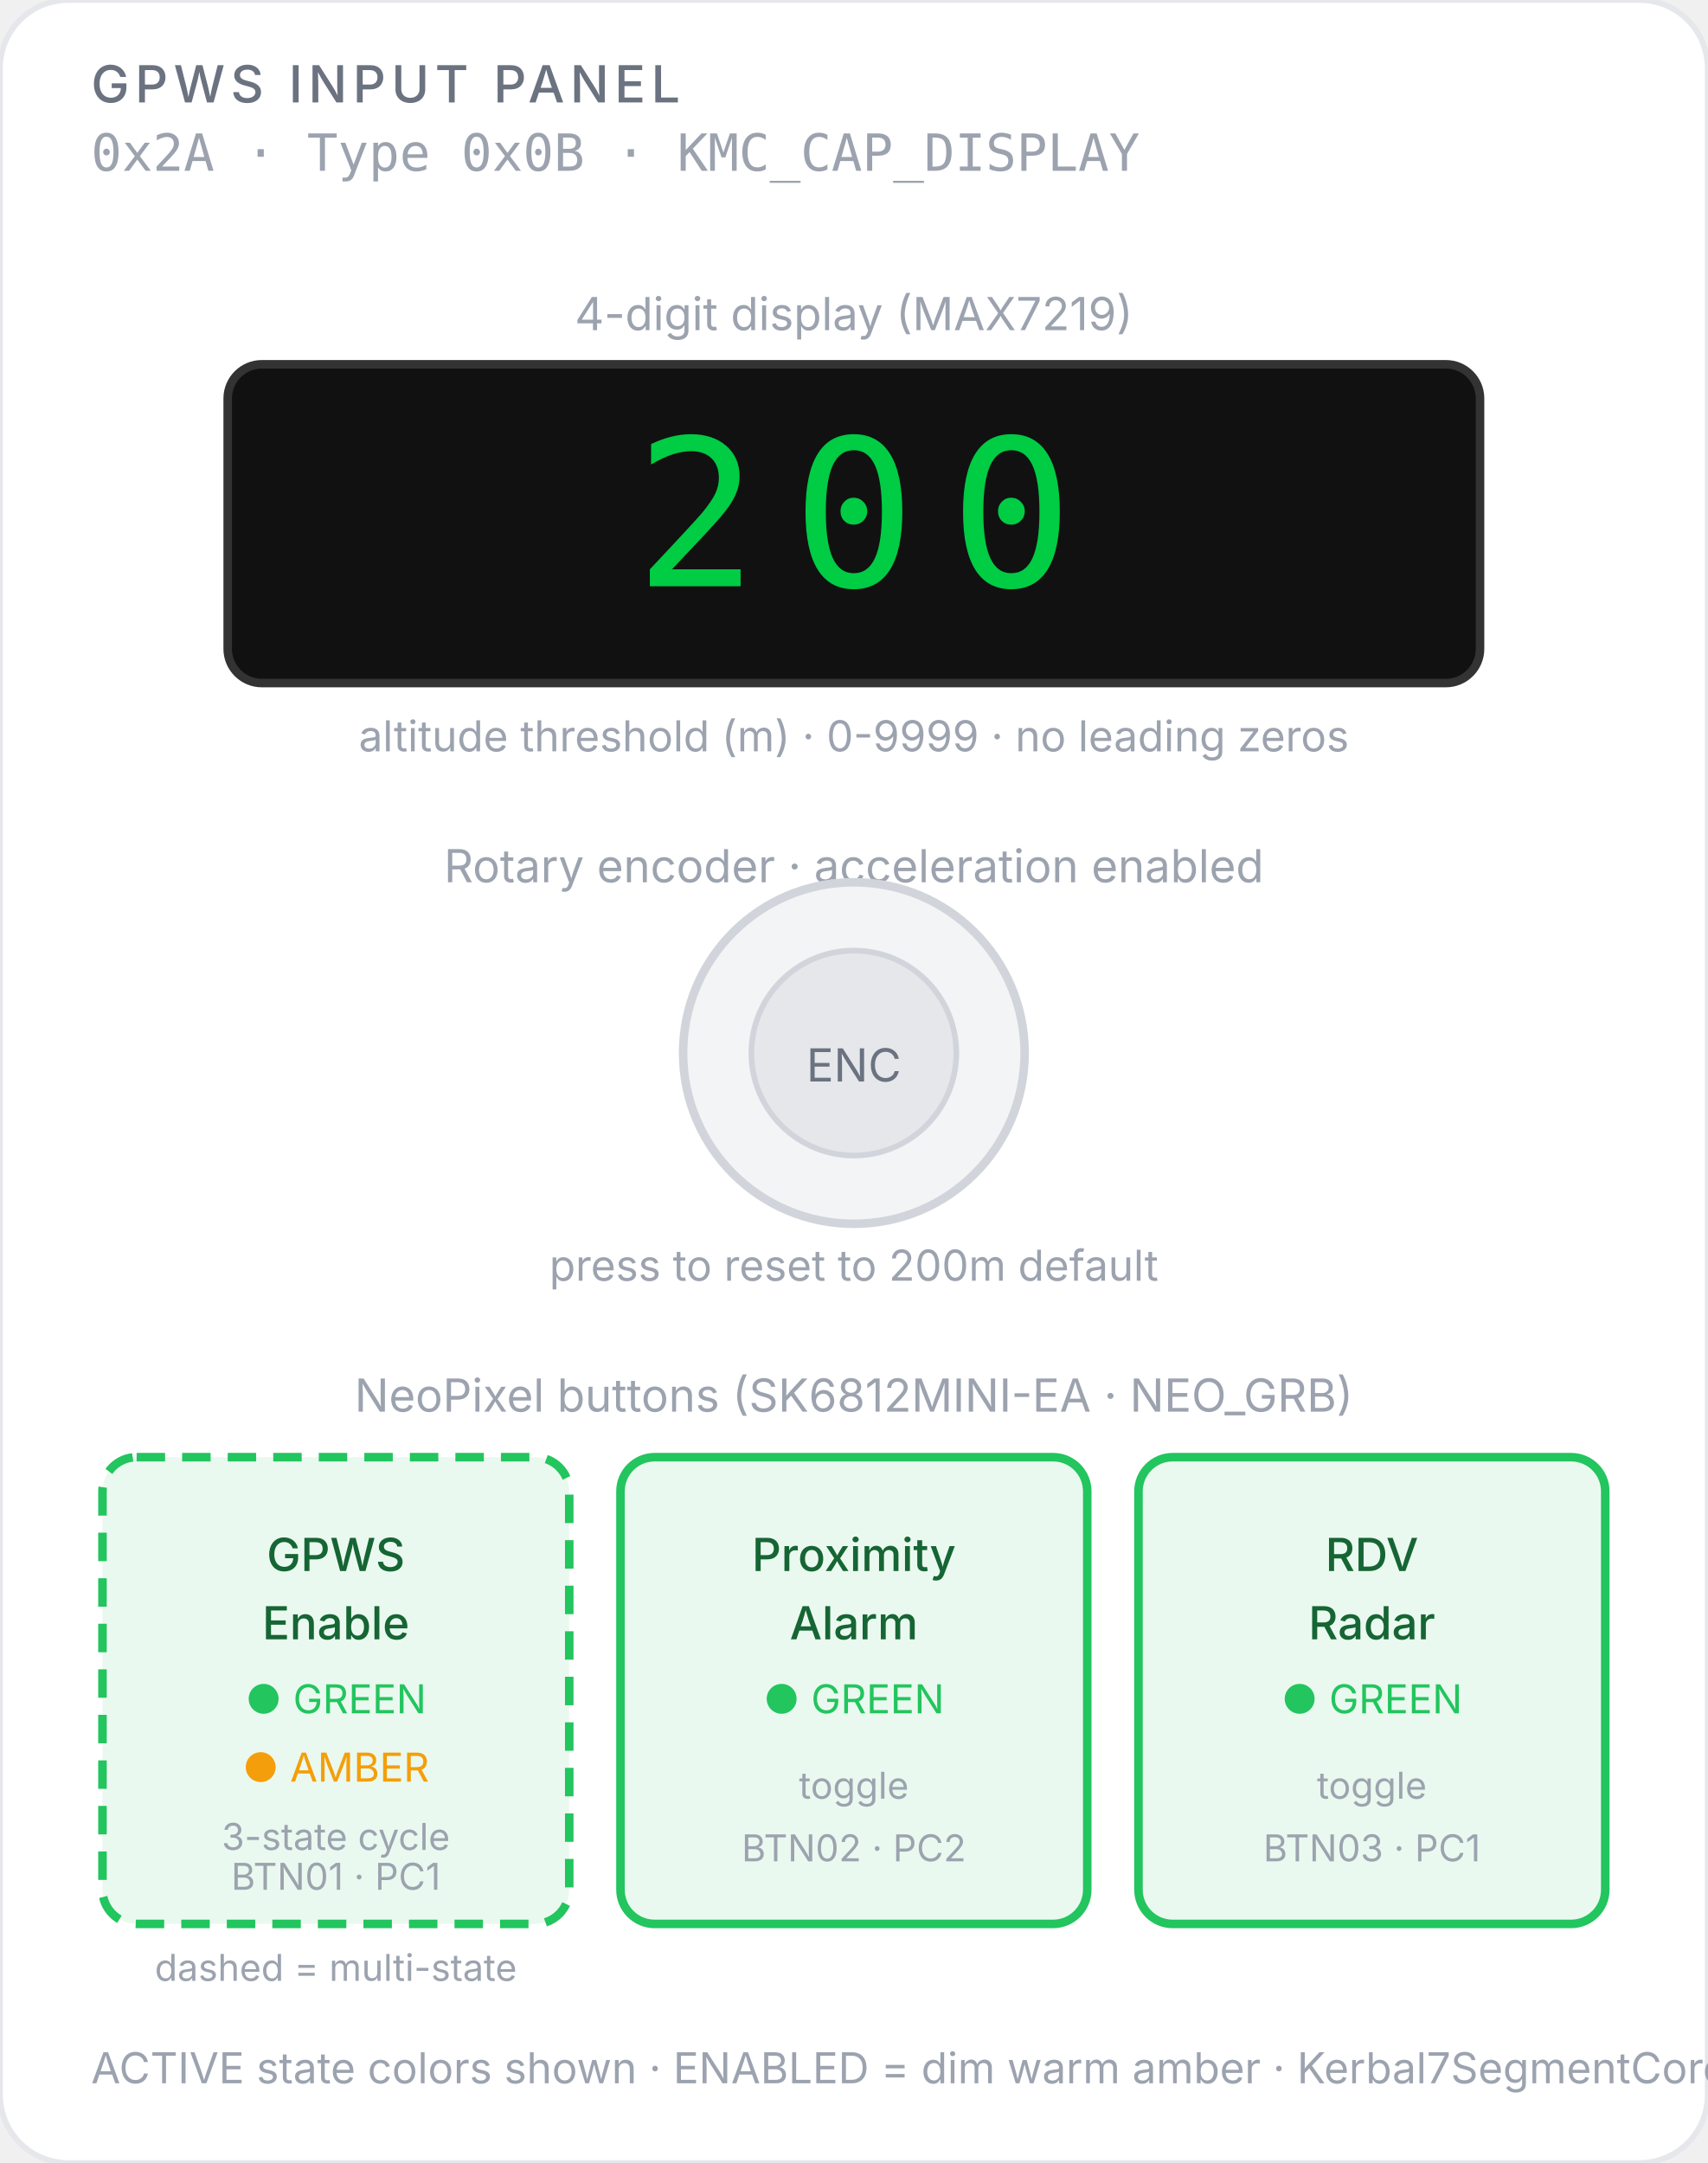
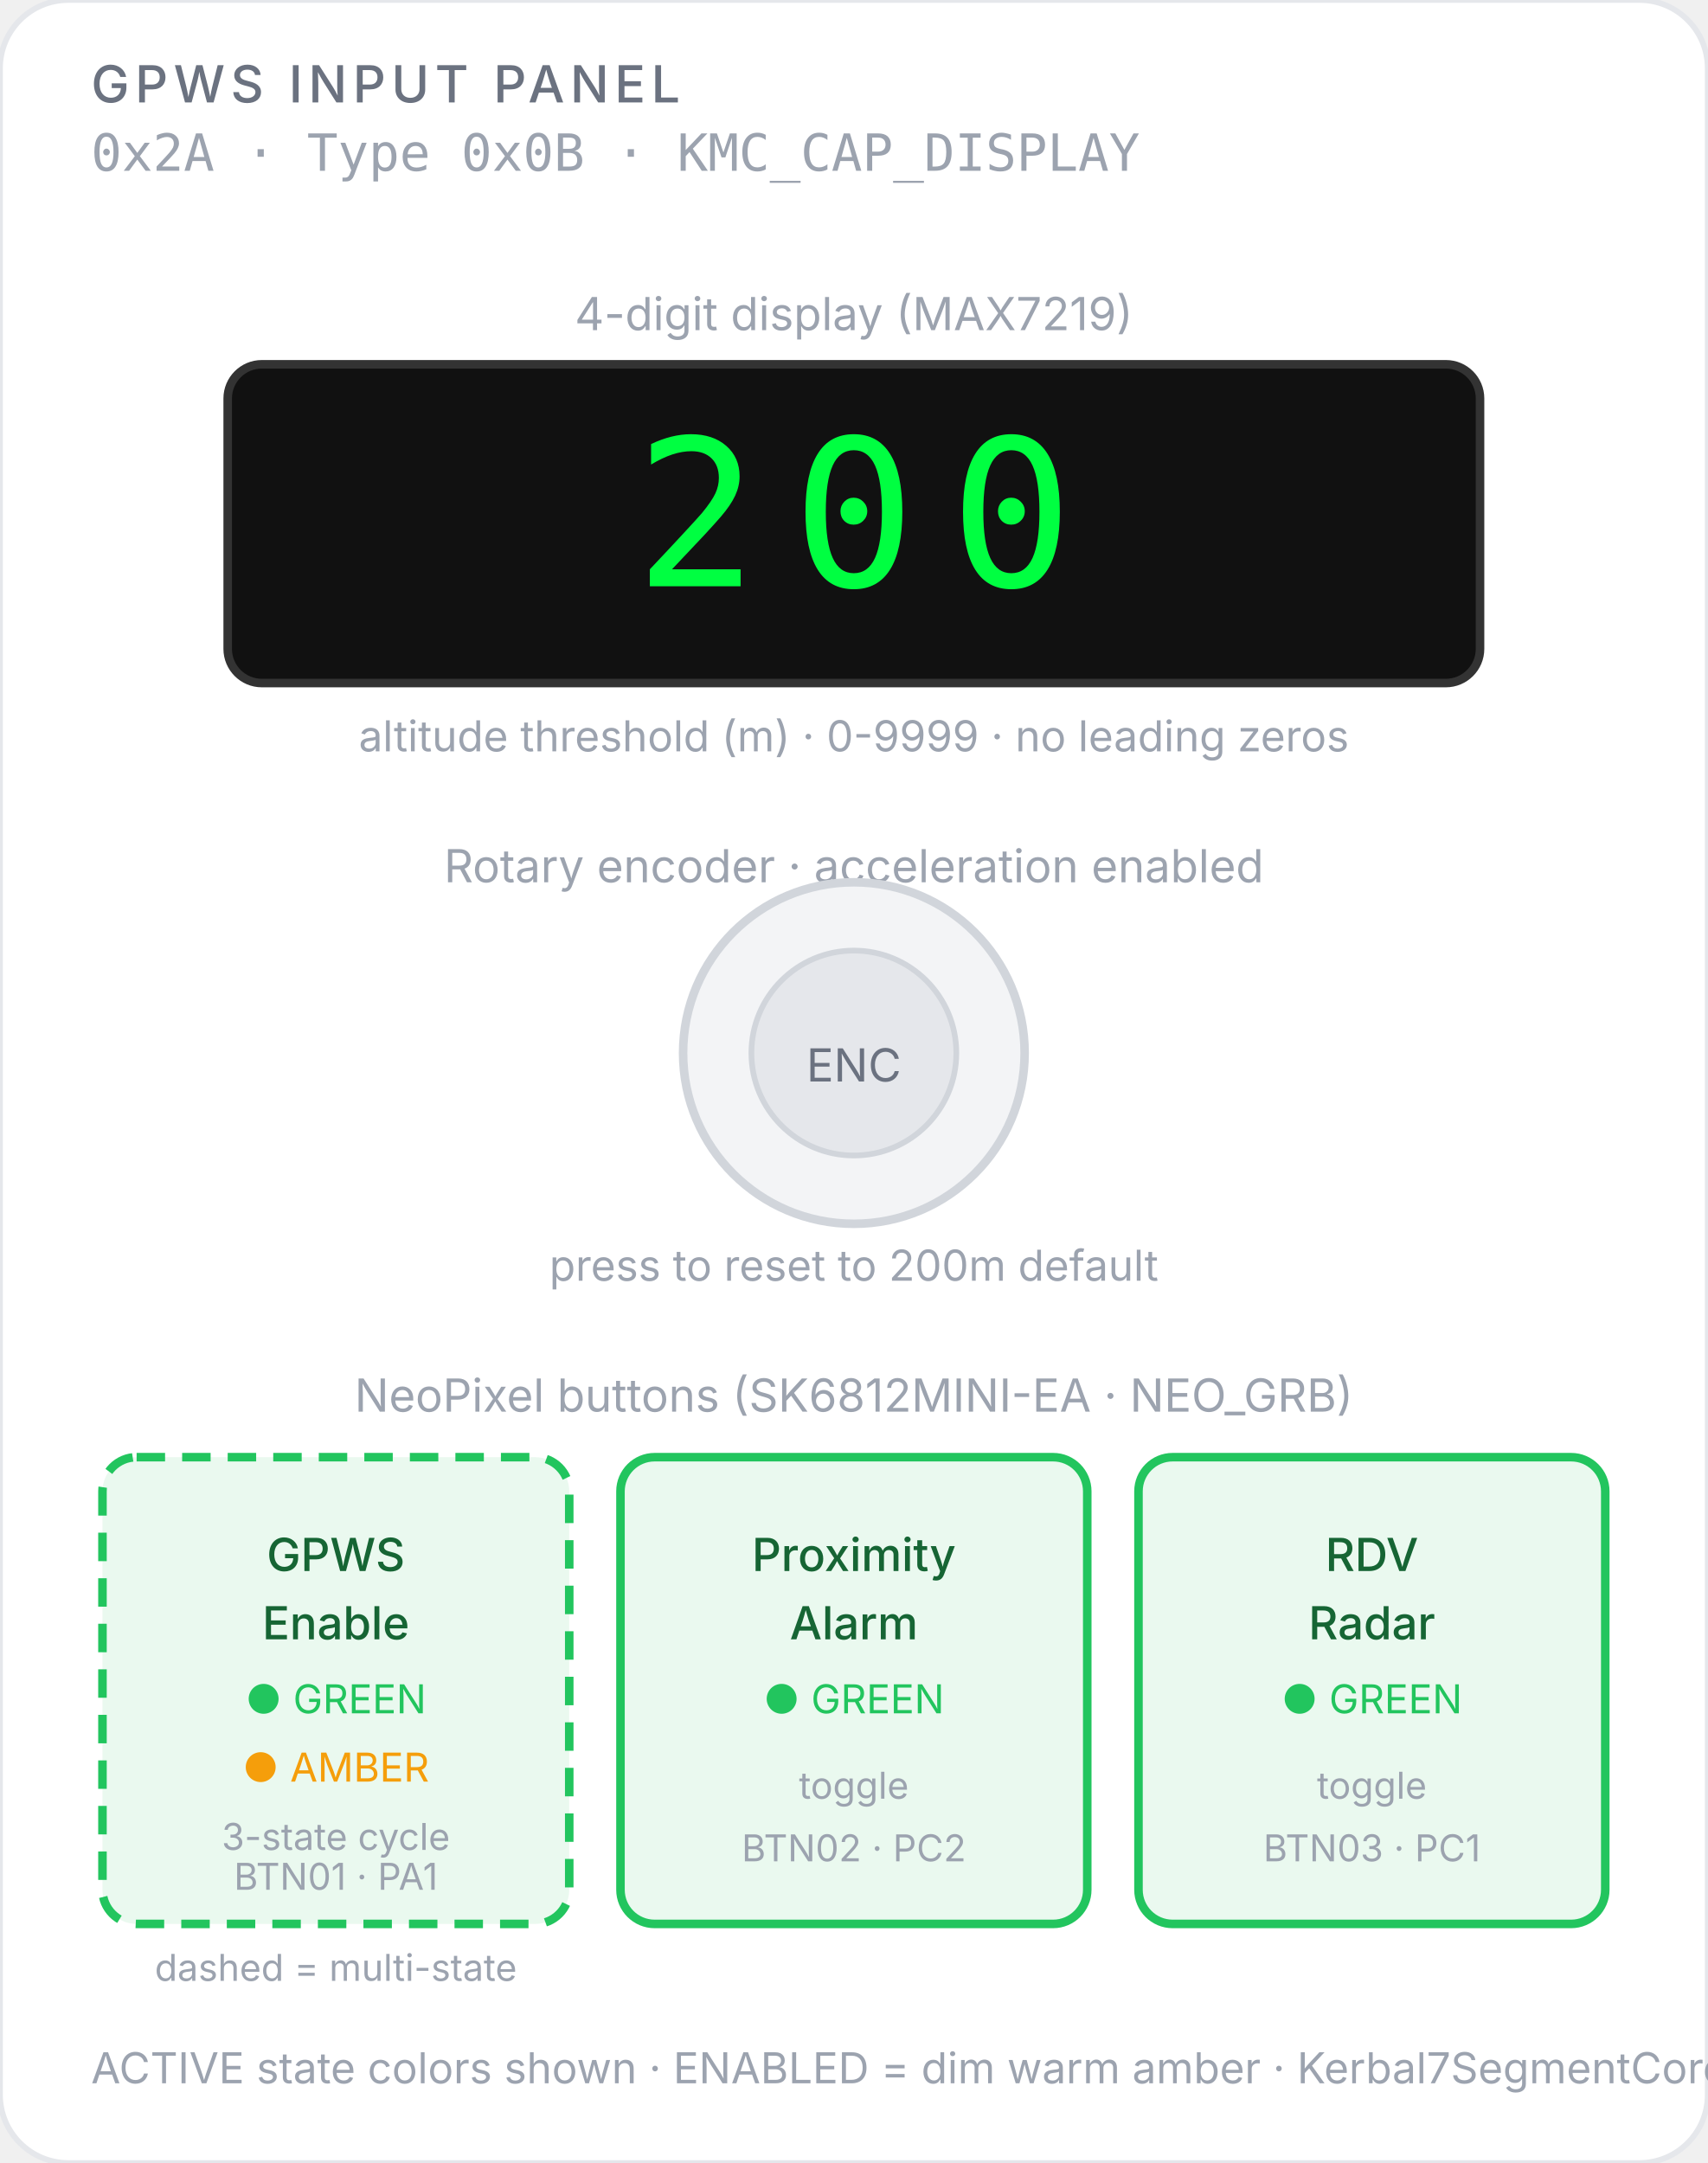
<svg xmlns="http://www.w3.org/2000/svg" viewBox="0 0 300 380" font-family="-apple-system, BlinkMacSystemFont, 'Segoe UI', sans-serif">
  <rect width="300" height="380" rx="12" fill="#ffffff" stroke="#e5e7eb" stroke-width="1" />
  <text x="16" y="18" font-size="9" fill="#6b7280" font-weight="500" letter-spacing="1">GPWS INPUT PANEL</text>
  <text x="16" y="30" font-size="9" fill="#9ca3af" font-family="monospace">0x2A · Type 0x0B · KMC_CAP_DISPLAY</text>
  <text x="150" y="58" font-size="8" fill="#9ca3af" text-anchor="middle">4-digit display (MAX7219)</text>
  <rect x="40" y="64" width="220" height="56" rx="6" fill="#111" stroke="#333" stroke-width="1.5" />
-   <text x="150" y="103" font-size="36" fill="#00cc44" text-anchor="middle" font-family="monospace" letter-spacing="6">200</text>
+   <text x="150" y="103" font-size="36" fill="#00ff41" text-anchor="middle" font-family="monospace" letter-spacing="6">200</text>
  <text x="150" y="132" font-size="7.5" fill="#9ca3af" text-anchor="middle">altitude threshold (m) · 0-9999 · no leading zeros</text>
  <text x="150" y="155" font-size="8" fill="#9ca3af" text-anchor="middle">Rotary encoder · acceleration enabled</text>
  <circle cx="150" cy="185" r="30" fill="#f3f4f6" stroke="#d1d5db" stroke-width="1.5" />
  <circle cx="150" cy="185" r="18" fill="#e5e7eb" stroke="#d1d5db" stroke-width="1" />
  <text x="150" y="190" font-size="8" fill="#6b7280" text-anchor="middle">ENC</text>
  <text x="150" y="225" font-size="7.5" fill="#9ca3af" text-anchor="middle">press to reset to 200m default</text>
  <text x="150" y="248" font-size="8" fill="#9ca3af" text-anchor="middle">NeoPixel buttons (SK6812MINI-EA · NEO_GRB)</text>
  <rect x="18" y="256" width="82" height="82" rx="6" fill="#22c55e18" stroke="#22c55e" stroke-width="1.5" stroke-dasharray="5,3" />
  <text x="59" y="276" font-size="8" font-weight="500" fill="#166534" text-anchor="middle">GPWS</text>
  <text x="59" y="288" font-size="8" font-weight="500" fill="#166534" text-anchor="middle">Enable</text>
  <text x="59" y="301" font-size="7" fill="#22c55e" text-anchor="middle">● GREEN</text>
  <text x="59" y="313" font-size="7" fill="#f59e0b" text-anchor="middle">● AMBER</text>
  <text x="59" y="325" font-size="6.5" fill="#9ca3af" text-anchor="middle">3-state cycle</text>
-   <text x="59" y="332" font-size="6.5" fill="#9ca3af" text-anchor="middle">BTN01 · PC1</text>
+   <text x="59" y="332" font-size="6.5" fill="#9ca3af" text-anchor="middle">BTN01 · PA1</text>
  <rect x="109" y="256" width="82" height="82" rx="6" fill="#22c55e18" stroke="#22c55e" stroke-width="1.5" />
  <text x="150" y="276" font-size="8" font-weight="500" fill="#166534" text-anchor="middle">Proximity</text>
  <text x="150" y="288" font-size="8" font-weight="500" fill="#166534" text-anchor="middle">Alarm</text>
  <text x="150" y="301" font-size="7" fill="#22c55e" text-anchor="middle">● GREEN</text>
  <text x="150" y="316" font-size="6.5" fill="#9ca3af" text-anchor="middle">toggle</text>
  <text x="150" y="327" font-size="6.5" fill="#9ca3af" text-anchor="middle">BTN02 · PC2</text>
  <rect x="200" y="256" width="82" height="82" rx="6" fill="#22c55e18" stroke="#22c55e" stroke-width="1.5" />
  <text x="241" y="276" font-size="8" font-weight="500" fill="#166534" text-anchor="middle">RDV</text>
  <text x="241" y="288" font-size="8" font-weight="500" fill="#166534" text-anchor="middle">Radar</text>
  <text x="241" y="301" font-size="7" fill="#22c55e" text-anchor="middle">● GREEN</text>
  <text x="241" y="316" font-size="6.5" fill="#9ca3af" text-anchor="middle">toggle</text>
  <text x="241" y="327" font-size="6.5" fill="#9ca3af" text-anchor="middle">BTN03 · PC1</text>
  <text x="59" y="348" font-size="6.5" fill="#9ca3af" text-anchor="middle">dashed = multi-state</text>
-   <text x="16" y="366" font-size="7.5" fill="#9ca3af">ACTIVE state colors shown · ENABLED = dim warm amber · Kerbal7SegmentCore v1.1.0 · Jeb's Controller Works</text>
+   <text x="16" y="366" font-size="7.5" fill="#9ca3af">ACTIVE state colors shown · ENABLED = dim warm amber · Kerbal7SegmentCore v2.0.0 · Jeb's Controller Works</text>
</svg>
